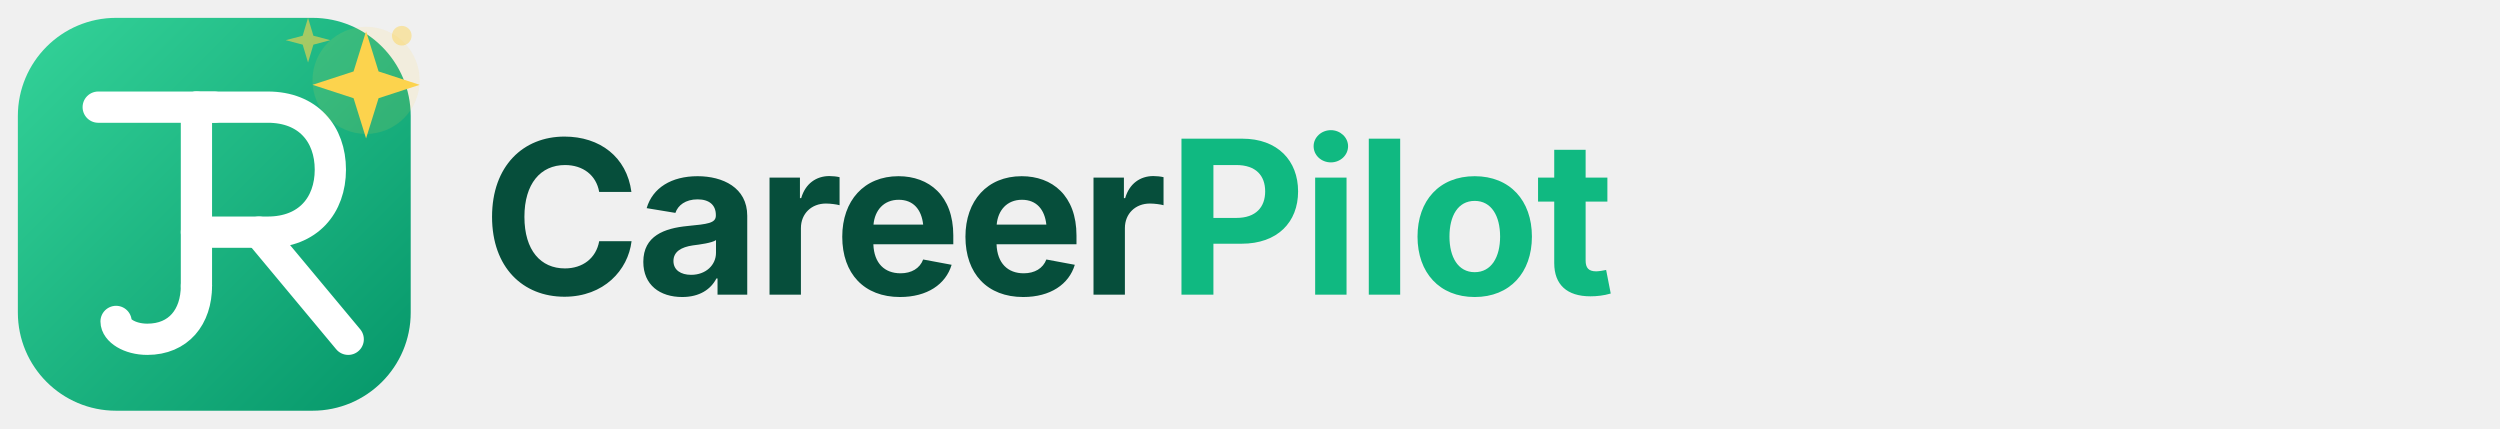
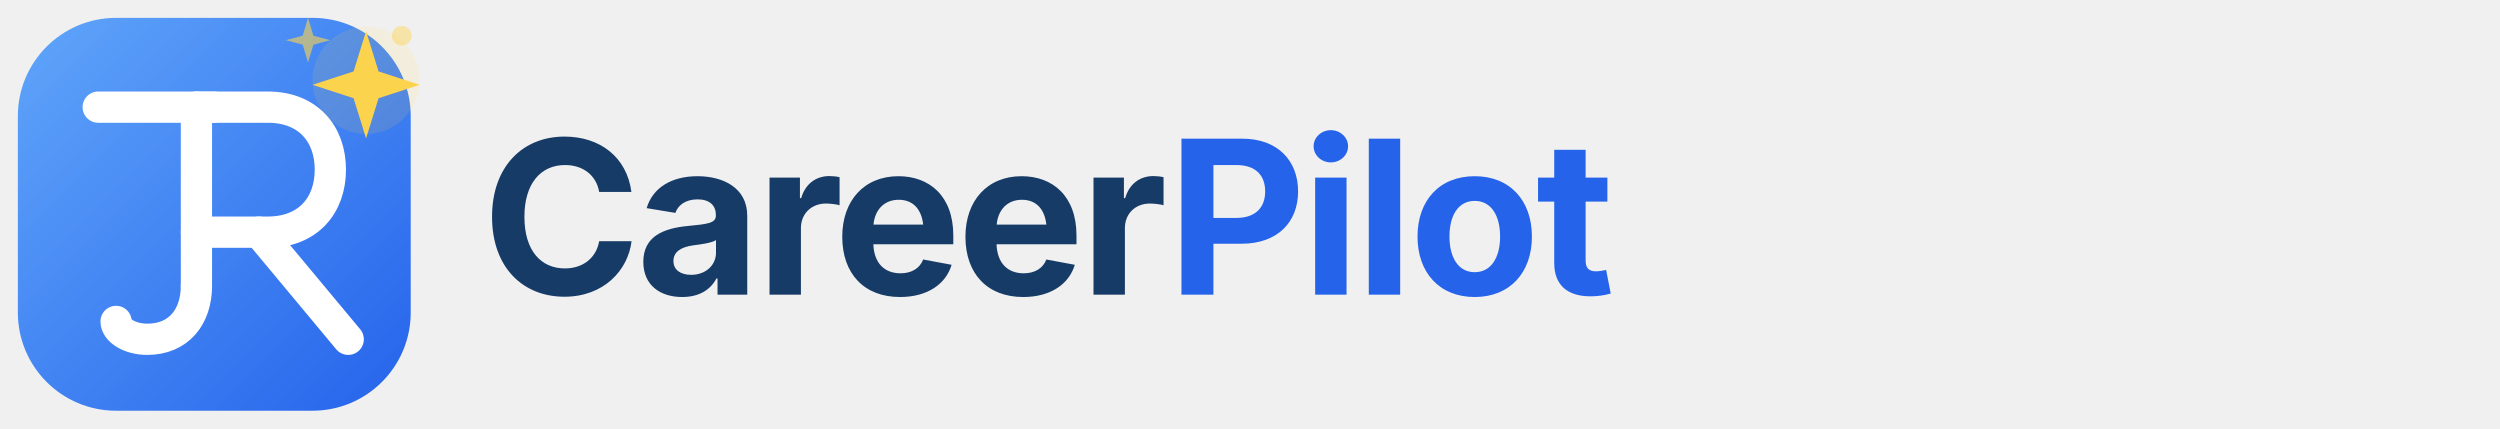
<svg xmlns="http://www.w3.org/2000/svg" width="280" height="48" viewBox="0 0 280 48" fill="none">
  <defs>
    <linearGradient id="cp-f" x1="2" y1="2" x2="46" y2="46" gradientUnits="userSpaceOnUse">
-       <stop offset="0%" stop-color="#34D399" />
-       <stop offset="100%" stop-color="#059669" />
+       <stop offset="0%" stop-color="#60A5FA" />
+       <stop offset="100%" stop-color="#2563EB" />
    </linearGradient>
  </defs>
  <g>
    <rect x="2" y="2" width="44" height="44" rx="11" fill="url(#cp-f)" />
    <g stroke="white" stroke-width="3.5" stroke-linecap="round" stroke-linejoin="round" fill="none">
      <path d="M11 12H24" />
      <path d="M22 12V32" />
      <path d="M22 32C22 35.5 20 38 16.5 38C14.5 38 13 37 13 36" />
      <path d="M22 12H30C34.5 12 37 15 37 19C37 23 34.5 26 30 26H22" />
      <path d="M29 26L39 38" />
    </g>
    <circle cx="41" cy="9" r="6" fill="#FCD34D" opacity="0.12" />
    <path d="M41 3.5L42.4 8L47 9.5L42.4 11L41 15.5L39.6 11L35 9.5L39.6 8Z" fill="#FCD34D" />
    <path d="M34.5 2L35.1 4L37 4.5L35.1 5L34.5 7L33.9 5L32 4.5L33.9 4Z" fill="#FCD34D" opacity="0.6" />
    <circle cx="45" cy="4" r="1.1" fill="#FCD34D" opacity="0.45" />
  </g>
-   <text x="54" y="33" font-family="system-ui, -apple-system, 'Segoe UI', sans-serif" font-size="24" font-weight="700" fill="#064E3B" letter-spacing="-0.5">
-     Career<tspan fill="#10B981">Pilot</tspan>
+   <text x="54" y="33" font-family="system-ui, -apple-system, 'Segoe UI', sans-serif" font-size="24" font-weight="700" fill="#173B67" letter-spacing="-0.5">
+     Career<tspan fill="#2563EB">Pilot</tspan>
  </text>
</svg>
